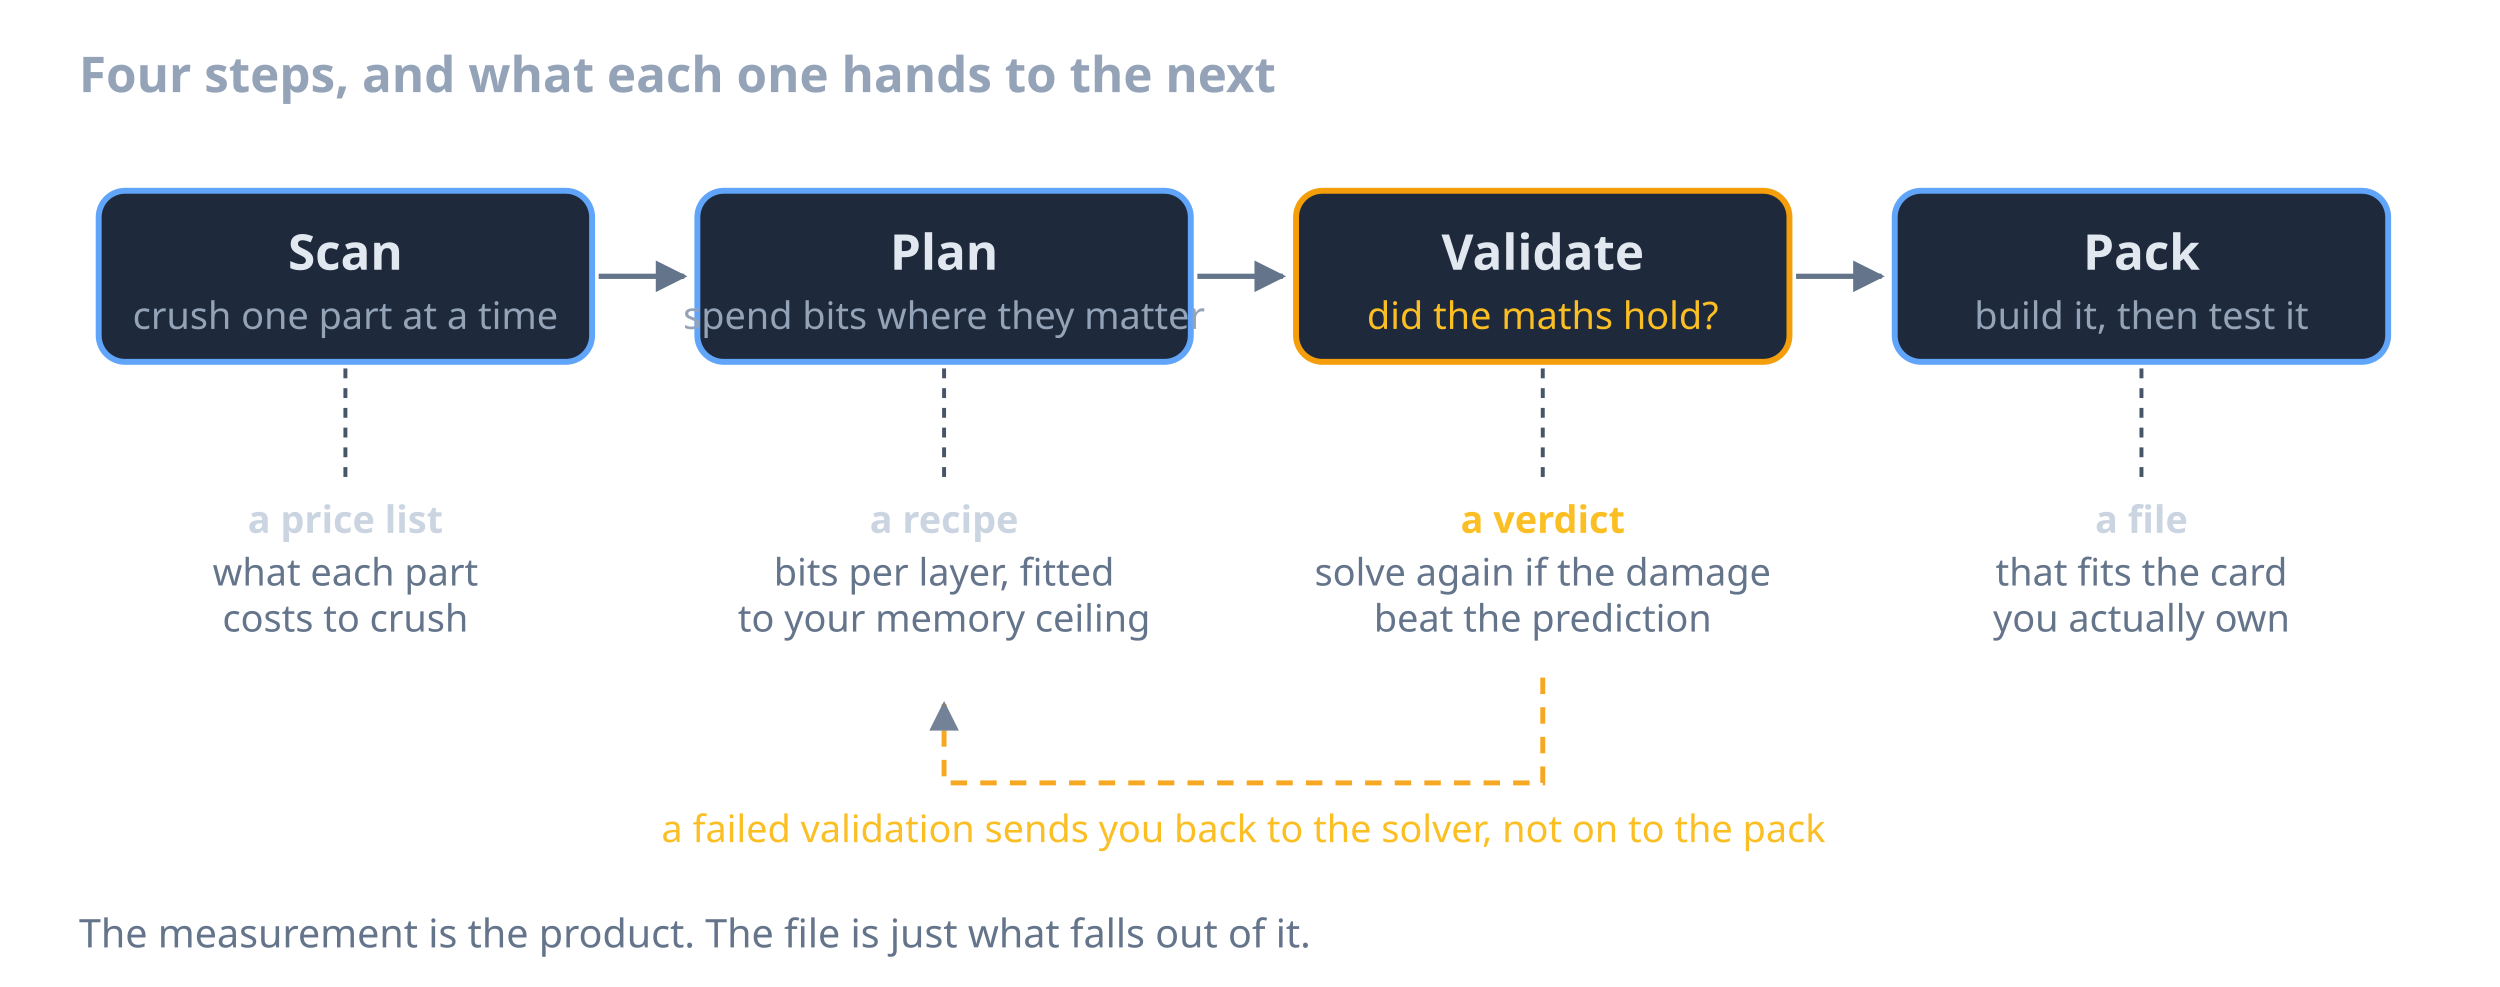
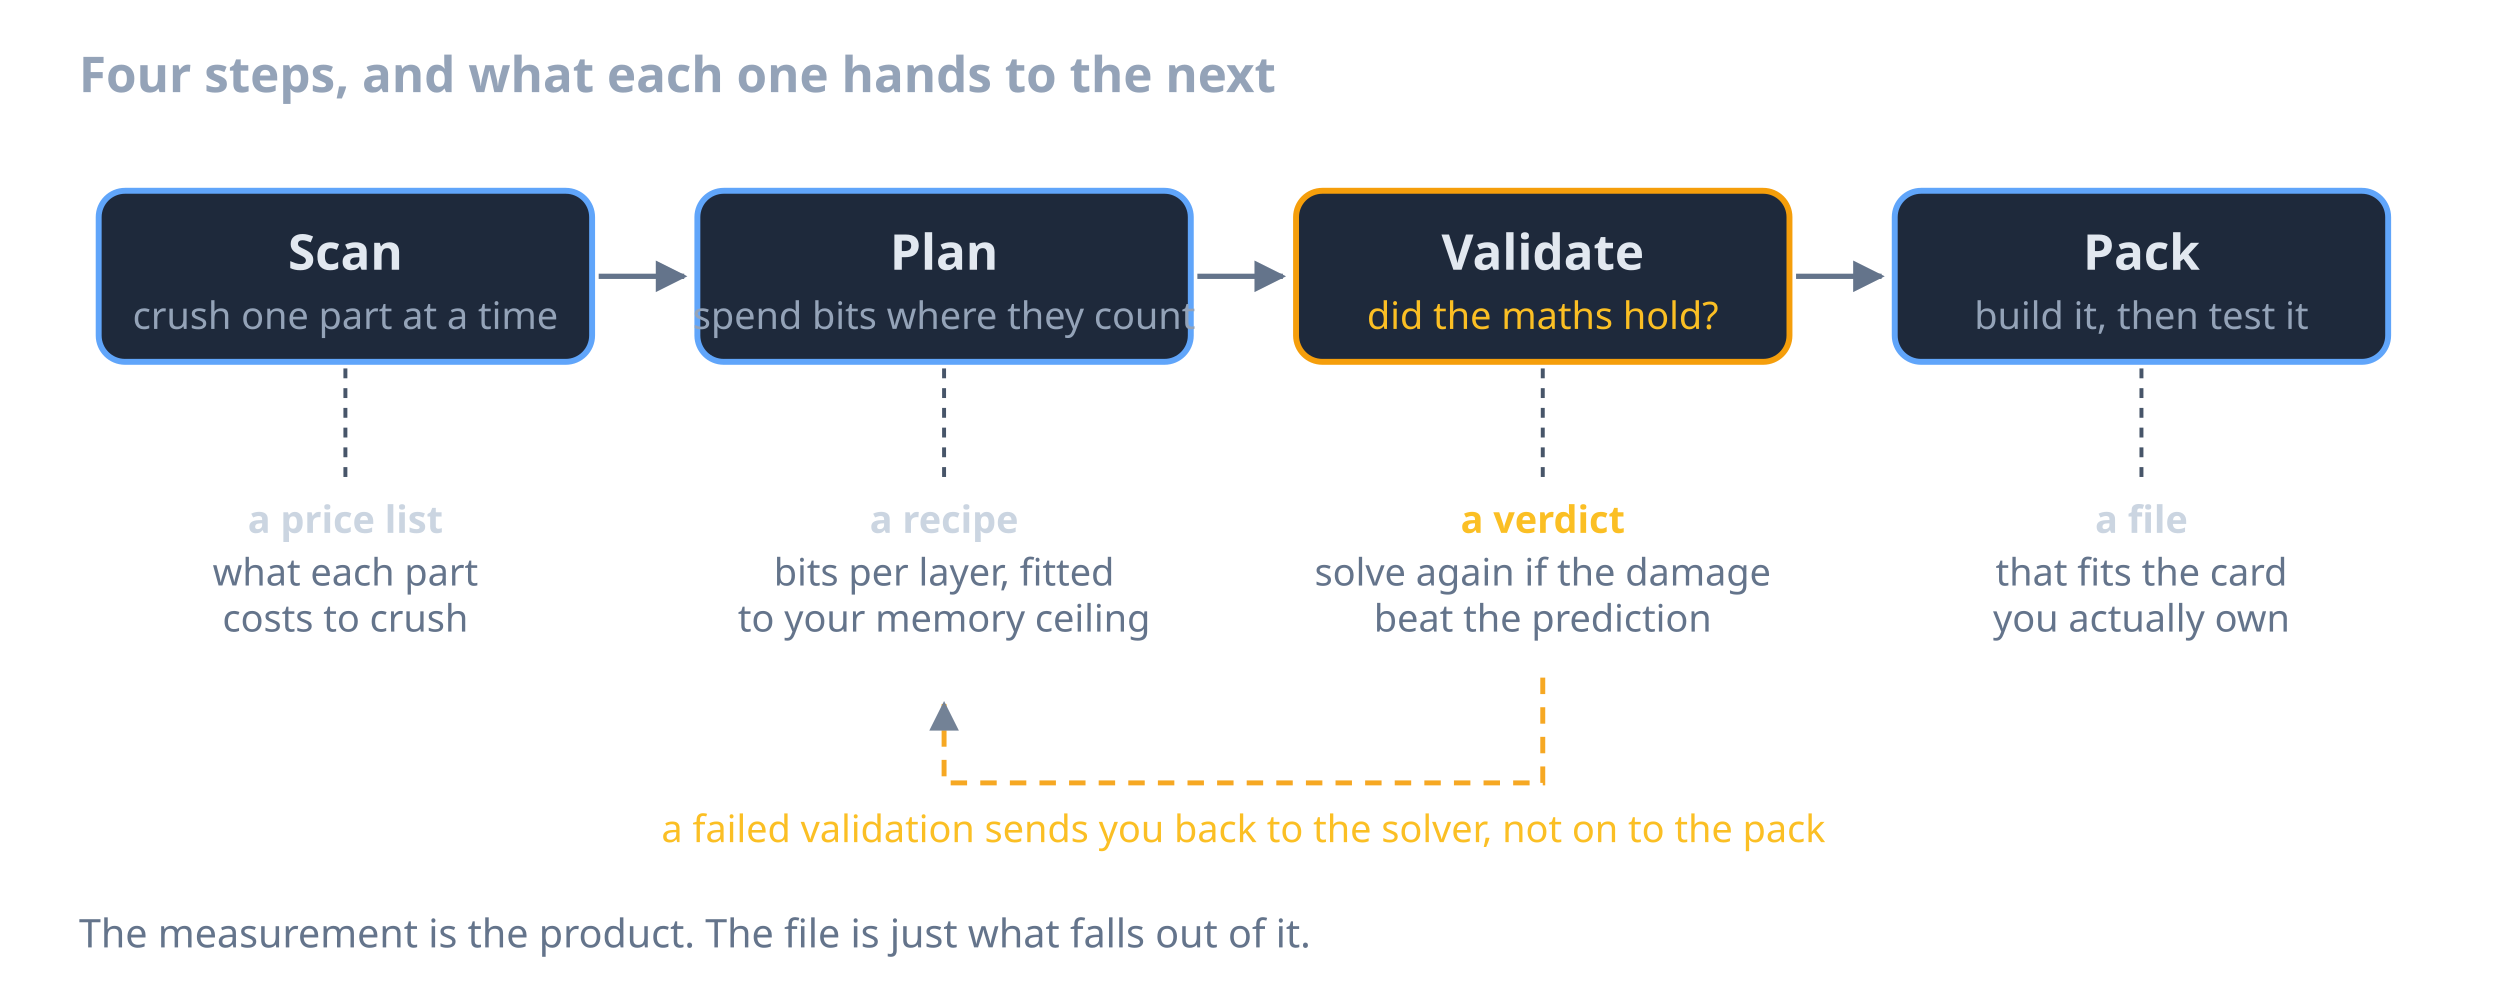
<svg xmlns="http://www.w3.org/2000/svg" viewBox="0 0 760 300" width="760" height="300" role="img" aria-label="The four steps: scan the model to produce a per-layer price list, plan a recipe against a memory ceiling, validate the recipe against the prediction, then pack the file and test it.">
  <defs>
    <marker id="arrow" viewBox="0 0 10 10" refX="9" refY="5" markerWidth="6" markerHeight="6" orient="auto-start-reverse">
      <path d="M 0 0 L 10 5 L 0 10 z" fill="#64748b" />
    </marker>
  </defs>
  <text x="24" y="28" font-family="ui-sans-serif, system-ui, sans-serif" font-size="15" font-weight="700" fill="#94a3b8">Four steps, and what each one hands to the next</text>
  <g font-family="ui-sans-serif, system-ui, sans-serif">
    <rect x="30" y="58" width="150" height="52" rx="8" fill="#1e293b" stroke="#60a5fa" stroke-width="1.8" />
    <text x="105" y="82" text-anchor="middle" font-size="15" font-weight="700" fill="#e2e8f0">Scan</text>
    <text x="105" y="100" text-anchor="middle" font-size="11.5" fill="#94a3b8">crush one part at a time</text>
    <rect x="212" y="58" width="150" height="52" rx="8" fill="#1e293b" stroke="#60a5fa" stroke-width="1.8" />
    <text x="287" y="82" text-anchor="middle" font-size="15" font-weight="700" fill="#e2e8f0">Plan</text>
-     <text x="287" y="100" text-anchor="middle" font-size="11.5" fill="#94a3b8">spend bits where they matter</text>
+     <text x="287" y="100" text-anchor="middle" font-size="11.5" fill="#94a3b8">spend bits where they count</text>
    <rect x="394" y="58" width="150" height="52" rx="8" fill="#1e293b" stroke="#f59e0b" stroke-width="1.8" />
    <text x="469" y="82" text-anchor="middle" font-size="15" font-weight="700" fill="#e2e8f0">Validate</text>
    <text x="469" y="100" text-anchor="middle" font-size="11.5" fill="#fbbf24">did the maths hold?</text>
    <rect x="576" y="58" width="150" height="52" rx="8" fill="#1e293b" stroke="#60a5fa" stroke-width="1.8" />
    <text x="651" y="82" text-anchor="middle" font-size="15" font-weight="700" fill="#e2e8f0">Pack</text>
    <text x="651" y="100" text-anchor="middle" font-size="11.5" fill="#94a3b8">build it, then test it</text>
  </g>
  <line x1="182" y1="84" x2="208" y2="84" stroke="#64748b" stroke-width="1.6" marker-end="url(#arrow)" />
  <line x1="364" y1="84" x2="390" y2="84" stroke="#64748b" stroke-width="1.6" marker-end="url(#arrow)" />
  <line x1="546" y1="84" x2="572" y2="84" stroke="#64748b" stroke-width="1.6" marker-end="url(#arrow)" />
  <g font-family="ui-sans-serif, system-ui, sans-serif" font-size="11.5">
    <line x1="105" y1="112" x2="105" y2="146" stroke="#475569" stroke-width="1.2" stroke-dasharray="3 3" />
    <text x="105" y="162" text-anchor="middle" font-weight="600" fill="#cbd5e1">a price list</text>
    <text x="105" y="178" text-anchor="middle" fill="#64748b">what each part</text>
    <text x="105" y="192" text-anchor="middle" fill="#64748b">costs to crush</text>
    <line x1="287" y1="112" x2="287" y2="146" stroke="#475569" stroke-width="1.2" stroke-dasharray="3 3" />
    <text x="287" y="162" text-anchor="middle" font-weight="600" fill="#cbd5e1">a recipe</text>
    <text x="287" y="178" text-anchor="middle" fill="#64748b">bits per layer, fitted</text>
    <text x="287" y="192" text-anchor="middle" fill="#64748b">to your memory ceiling</text>
    <line x1="469" y1="112" x2="469" y2="146" stroke="#475569" stroke-width="1.2" stroke-dasharray="3 3" />
    <text x="469" y="162" text-anchor="middle" font-weight="600" fill="#fbbf24">a verdict</text>
    <text x="469" y="178" text-anchor="middle" fill="#64748b">solve again if the damage</text>
    <text x="469" y="192" text-anchor="middle" fill="#64748b">beat the prediction</text>
    <line x1="651" y1="112" x2="651" y2="146" stroke="#475569" stroke-width="1.2" stroke-dasharray="3 3" />
    <text x="651" y="162" text-anchor="middle" font-weight="600" fill="#cbd5e1">a file</text>
    <text x="651" y="178" text-anchor="middle" fill="#64748b">that fits the card</text>
    <text x="651" y="192" text-anchor="middle" fill="#64748b">you actually own</text>
  </g>
  <path d="M469,206 L469,238 L287,238 L287,214" fill="none" stroke="#f59e0b" stroke-width="1.5" stroke-dasharray="5 4" marker-end="url(#arrow)" opacity="0.9" />
  <text x="378" y="256" text-anchor="middle" font-family="ui-sans-serif, system-ui, sans-serif" font-size="11.5" fill="#fbbf24">a failed validation sends you back to the solver, not on to the pack</text>
  <text x="24" y="288" font-family="ui-sans-serif, system-ui, sans-serif" font-size="12" fill="#64748b">The measurement is the product. The file is just what falls out of it.</text>
</svg>
